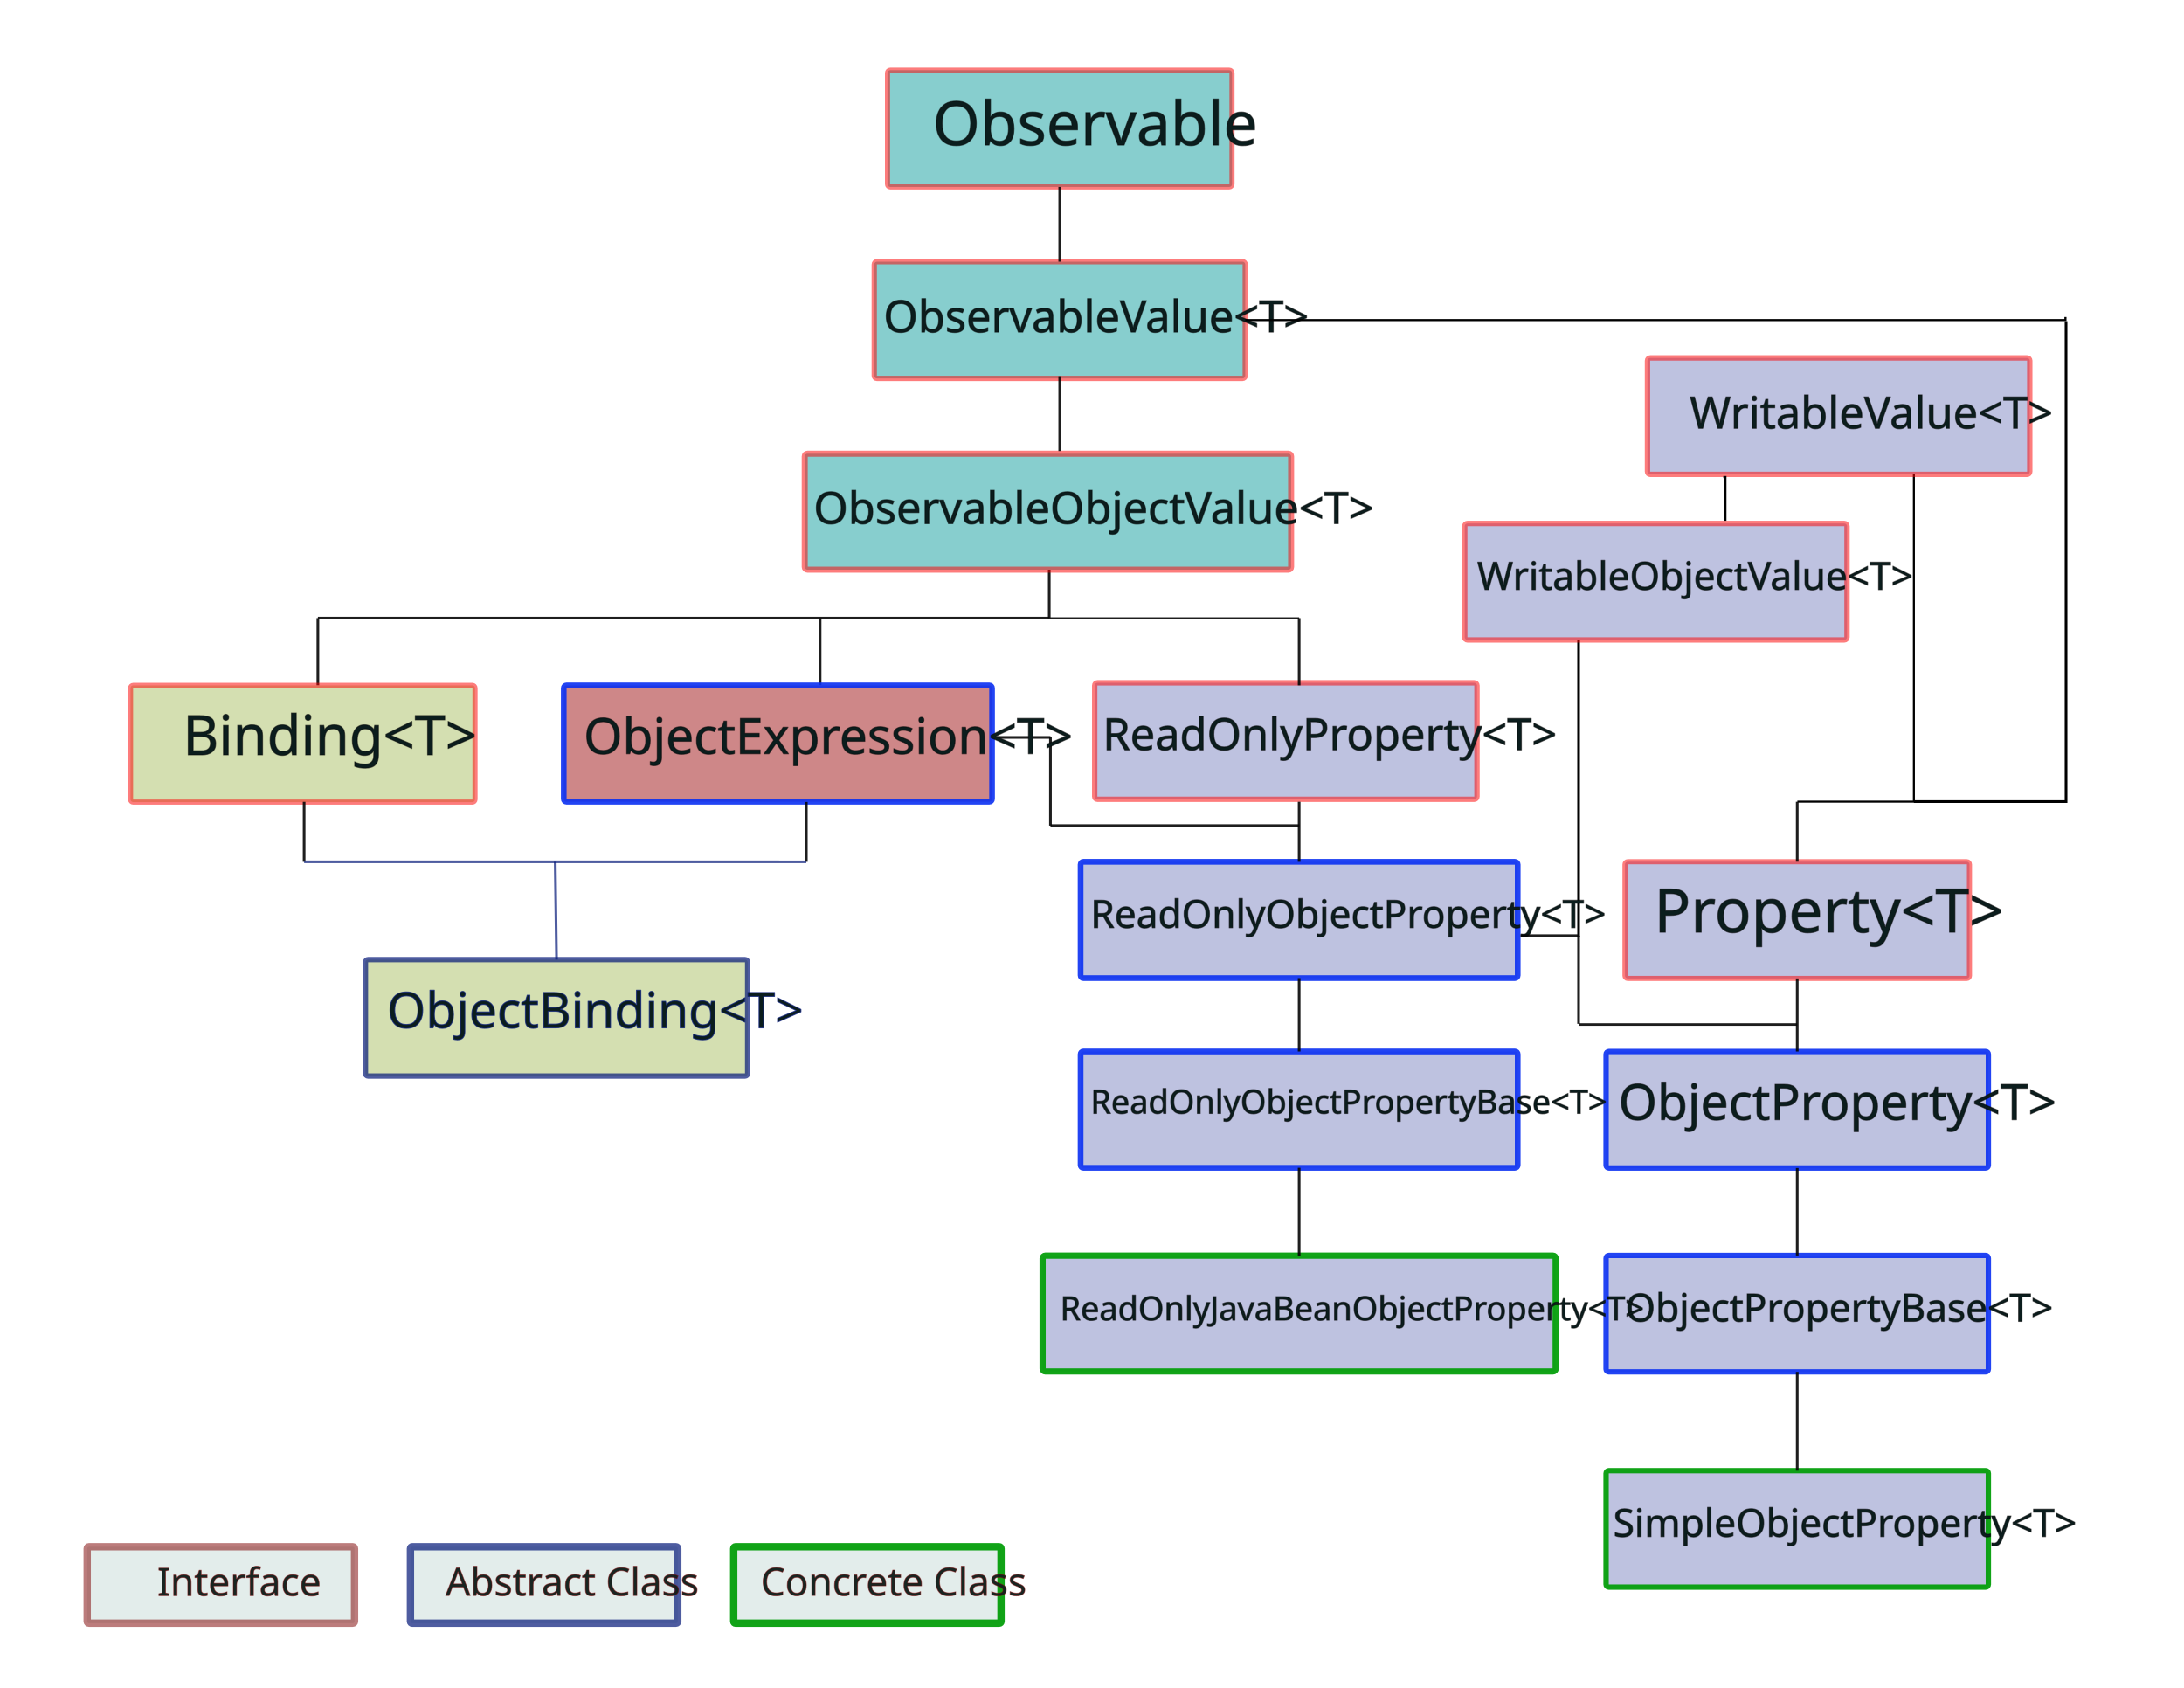
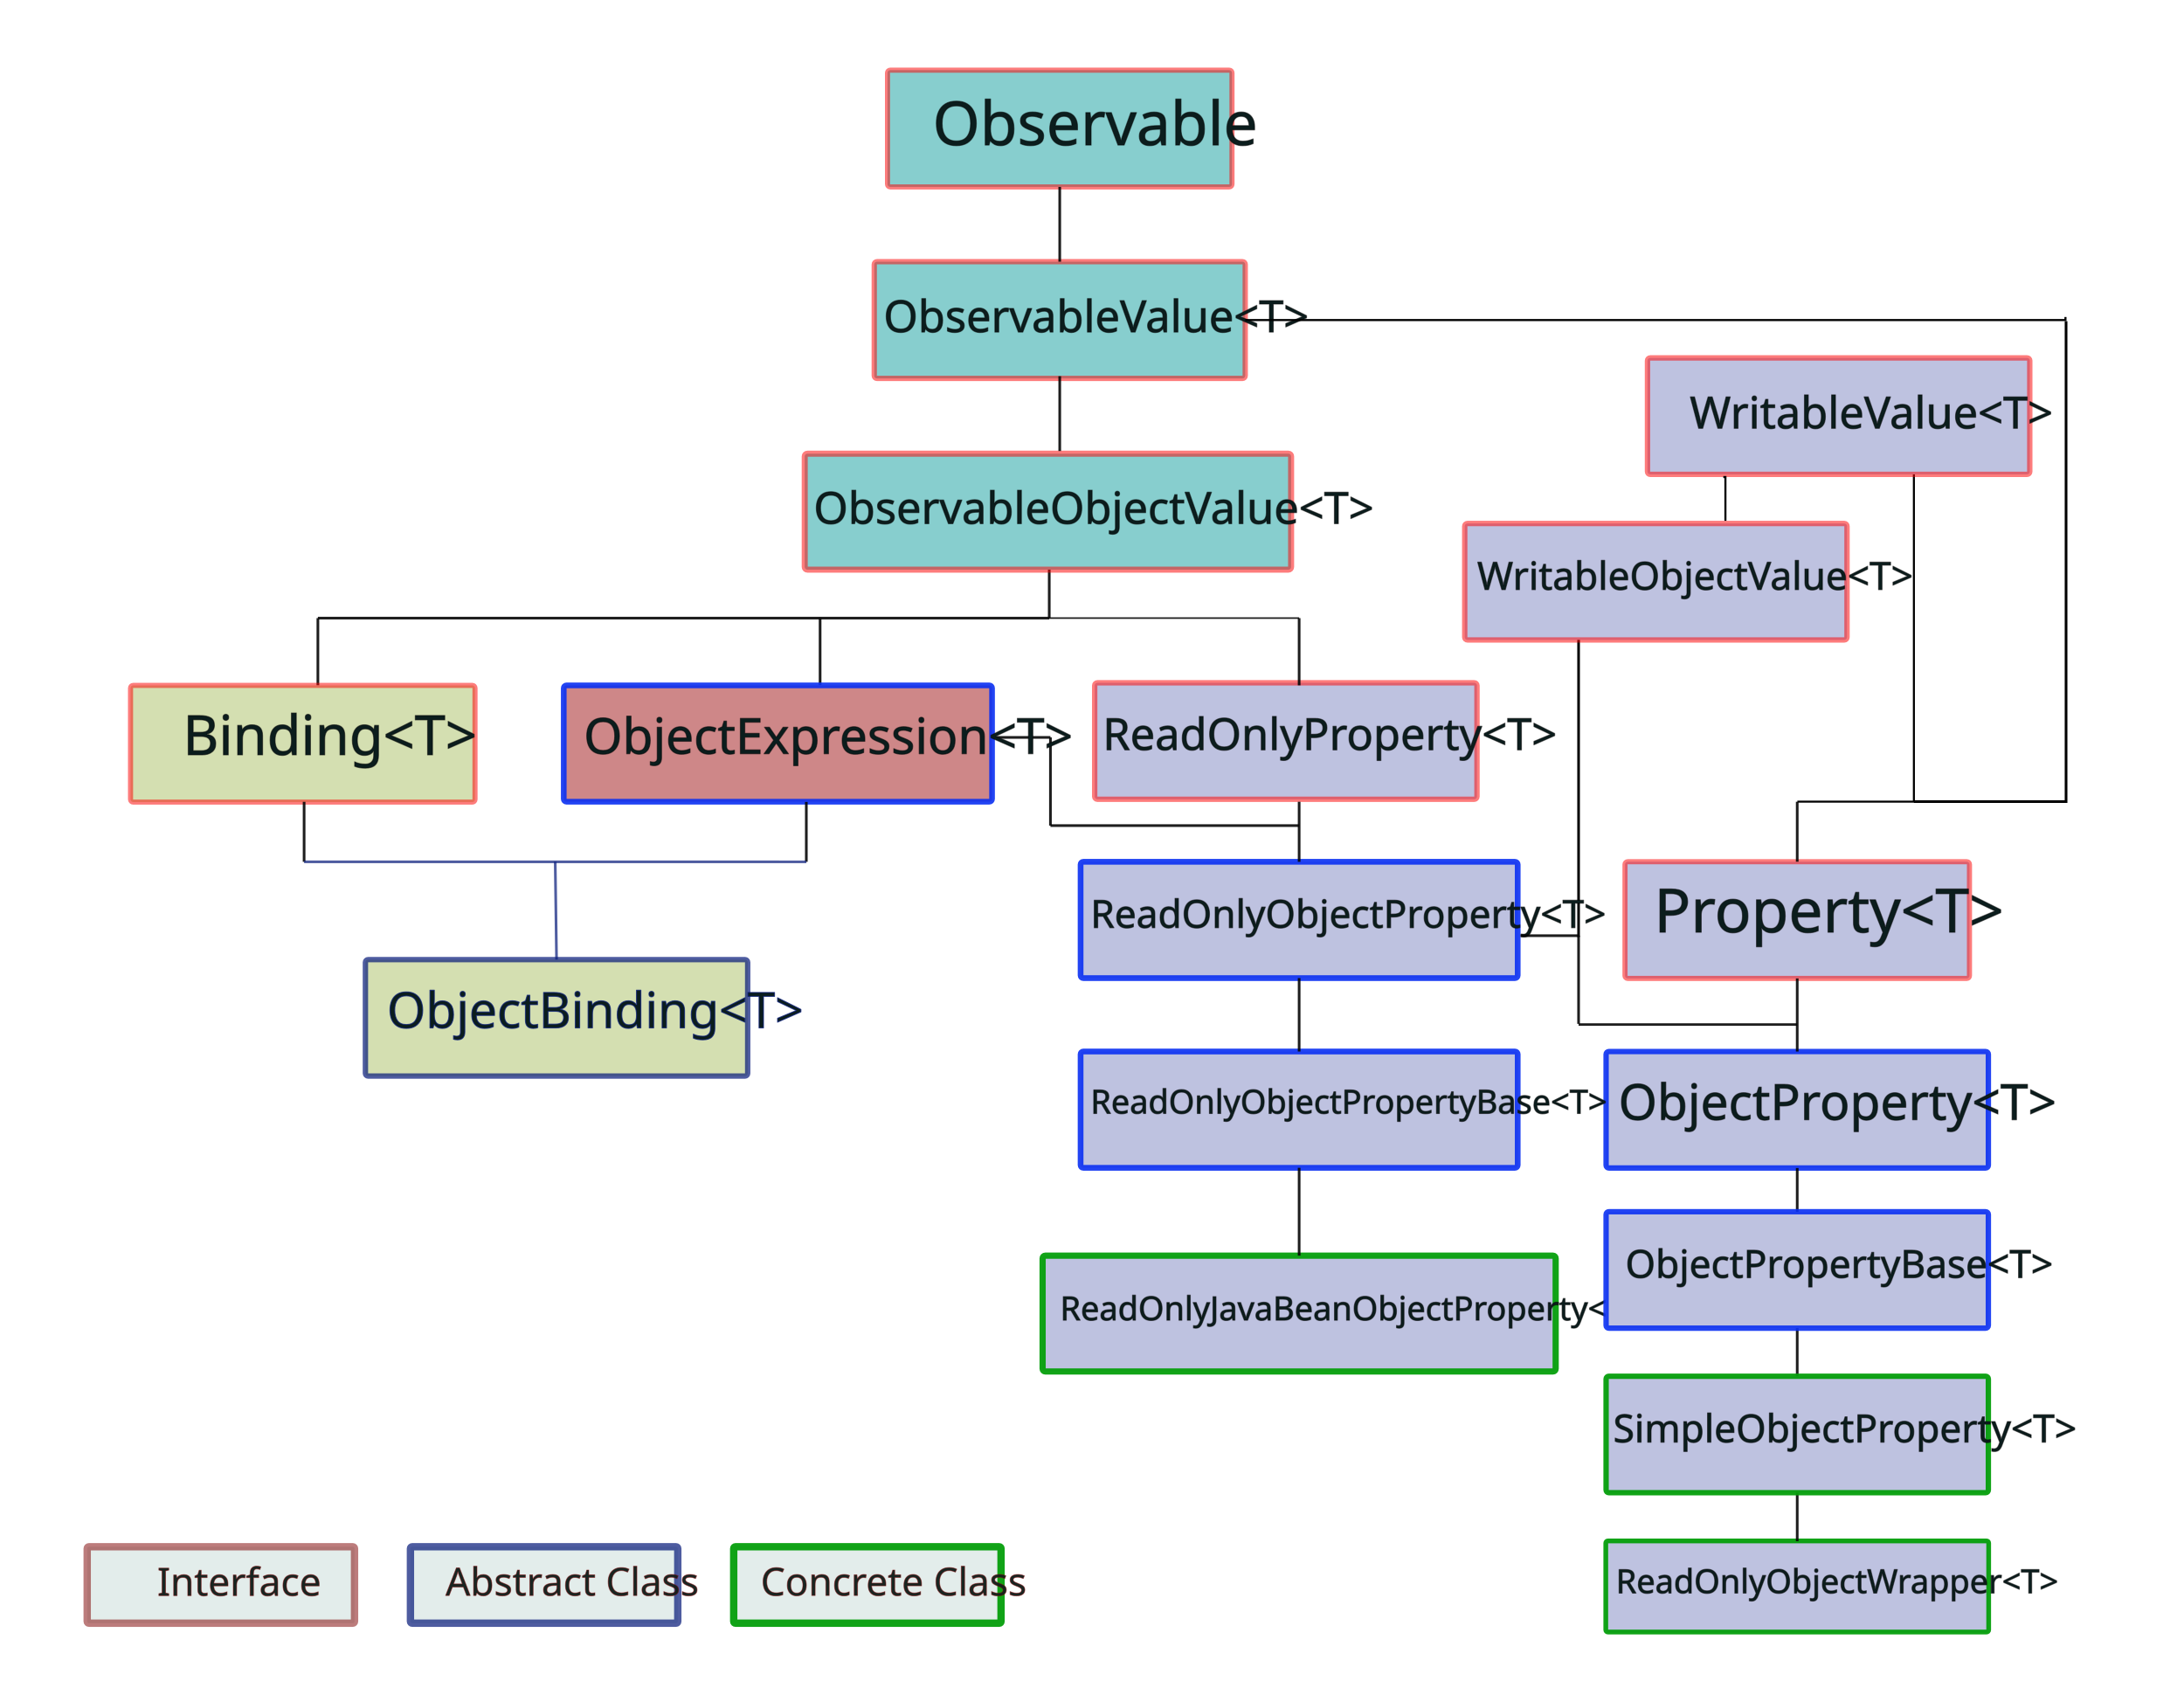
<svg xmlns="http://www.w3.org/2000/svg" width="1056" height="816" viewBox="0 0 279.4 215.9" version="1.1" id="svg1">
  <defs id="defs1">
    <rect x="38.3" y="750.117" width="129.265" height="36.96" id="rect19" />
    <rect x="357.3" y="186.599" width="179.068" height="35.144" id="rect2" />
    <rect x="357.3" y="186.599" width="179.068" height="35.144" id="rect4" />
    <rect x="357.3" y="186.599" width="179.068" height="35.144" id="rect6" />
    <rect x="357.3" y="186.599" width="179.068" height="35.144" id="rect8" />
    <rect x="357.3" y="186.599" width="179.068" height="35.144" id="rect12" />
    <rect x="357.3" y="186.599" width="179.068" height="35.144" id="rect14" />
    <rect x="357.3" y="186.599" width="179.068" height="35.144" id="rect16" />
    <rect x="357.3" y="186.599" width="179.068" height="35.144" id="rect18" />
    <rect x="357.3" y="186.599" width="202.687" height="37.367" id="rect20" />
    <rect x="357.3" y="186.599" width="179.068" height="35.144" id="rect31" />
    <rect x="357.3" y="186.599" width="179.068" height="35.144" id="rect42" />
    <rect x="357.3" y="186.599" width="179.068" height="35.144" id="rect44" />
    <rect x="357.3" y="186.599" width="202.498" height="38.869" id="rect46" />
    <rect x="357.3" y="186.599" width="179.068" height="35.144" id="rect48" />
    <rect x="357.3" y="186.599" width="198.237" height="37.382" id="rect52" />
    <rect x="357.3" y="186.599" width="202.498" height="38.869" id="rect54" />
    <rect x="357.3" y="186.599" width="202.498" height="38.869" id="rect56" />
    <rect x="357.3" y="186.599" width="244.011" height="30.704" id="rect58" />
    <rect x="357.3" y="186.599" width="250.113" height="28.04" id="rect89" />
    <rect x="357.3" y="186.599" width="179.068" height="35.144" id="rect4-7" />
    <rect x="357.3" y="186.599" width="179.068" height="35.144" id="rect31-5" />
    <rect x="357.3" y="186.599" width="223.855" height="50.317" id="rect12-9" />
    <rect x="38.3" y="750.117" width="131.401" height="55.429" id="rect21" />
    <rect x="38.3" y="750.117" width="131.401" height="55.429" id="rect22" />
    <rect x="357.3" y="186.599" width="179.068" height="35.144" id="rect33" />
+     <rect x="357.3" y="186.599" width="212.545" height="38.869" id="rect28" />
  </defs>
  <g id="layer1">
    <path style="fill:none;fill-rule:evenodd;stroke:#000000;stroke-width:0.258px;stroke-linecap:butt;stroke-linejoin:miter;stroke-opacity:1" d="m 229.939,102.543 h 14.906 V 57.472" id="path34" />
    <path style="fill:none;fill-rule:evenodd;stroke:#000000;stroke-width:0.336px;stroke-linecap:butt;stroke-linejoin:miter;stroke-opacity:1" d="m 201.779,119.683 h 0.17 V 80.084" id="path33" />
    <g id="g40" transform="translate(4.432504,-25.9544)">
      <rect style="fill:#87cece;fill-opacity:1;stroke:#fa0505;stroke-width:0.653;stroke-linejoin:round;stroke-miterlimit:4.9;stroke-dasharray:none;stroke-opacity:0.521" id="rect1" width="44.069" height="14.93" x="109.107" y="34.932" ry="0.346" />
      <text xml:space="preserve" transform="matrix(0.2645833,0,0,0.2645833,20.34743,-10.33779)" id="text1" style="font-style:normal;font-variant:normal;font-weight:normal;font-stretch:normal;font-size:29.333px;font-family:Mallanna;-inkscape-font-specification:'Mallanna, Normal';font-variant-ligatures:normal;font-variant-caps:normal;font-variant-numeric:normal;font-variant-east-asian:normal;white-space:pre;shape-inside:url(#rect2);display:inline;fill:#0b1d1d;fill-opacity:1;stroke:#030303;stroke-width:0.494;stroke-linejoin:round;stroke-miterlimit:4.9;stroke-dasharray:none;stroke-opacity:0.521">
-         <tspan x="357.299" y="207.321" id="tspan1">Observable</tspan>
+         <tspan x="357.299" y="207.321" id="tspan20">Observable</tspan>
      </text>
    </g>
    <g id="g21">
      <rect style="fill:#bec2e0;fill-opacity:1;stroke:#fa0505;stroke-width:0.687;stroke-linejoin:round;stroke-miterlimit:4.9;stroke-dasharray:none;stroke-opacity:0.522" id="rect5" width="48.905" height="14.896" x="140.044" y="87.34" ry="0.345" />
      <text xml:space="preserve" transform="matrix(0.2645833,0,0,0.2645833,46.53648,42.56823)" id="text5" style="font-style:normal;font-variant:normal;font-weight:normal;font-stretch:normal;font-size:21.333px;font-family:Mallanna;-inkscape-font-specification:'Mallanna, Normal';font-variant-ligatures:normal;font-variant-caps:normal;font-variant-numeric:normal;font-variant-east-asian:normal;white-space:pre;shape-inside:url(#rect6);display:inline;fill:#0b1d1d;fill-opacity:1;stroke:#030303;stroke-width:0.494;stroke-linejoin:round;stroke-miterlimit:4.9;stroke-dasharray:none;stroke-opacity:0.521">
-         <tspan x="357.299" y="201.669" id="tspan2">ReadOnlyProperty&lt;T&gt;</tspan>
+         <tspan x="357.299" y="201.669" id="tspan21">ReadOnlyProperty&lt;T&gt;</tspan>
      </text>
    </g>
    <g id="g41" transform="translate(4.432504,-29.57445)">
      <rect style="fill:#87cece;fill-opacity:1;stroke:#fa0505;stroke-width:0.678;stroke-linejoin:round;stroke-miterlimit:4.9;stroke-dasharray:none;stroke-opacity:0.522" id="rect7" width="47.46" height="14.93" x="107.411" y="63.049" ry="0.346" />
      <text xml:space="preserve" transform="matrix(0.2645833,0,0,0.2645833,14.06355,18.6967)" id="text7" style="font-style:normal;font-variant:normal;font-weight:normal;font-stretch:normal;font-size:21.333px;font-family:Mallanna;-inkscape-font-specification:'Mallanna, Normal';font-variant-ligatures:normal;font-variant-caps:normal;font-variant-numeric:normal;font-variant-east-asian:normal;white-space:pre;shape-inside:url(#rect8);display:inline;fill:#0b1d1d;fill-opacity:1;stroke:#030303;stroke-width:0.494;stroke-linejoin:round;stroke-miterlimit:4.9;stroke-dasharray:none;stroke-opacity:0.521">
-         <tspan x="357.299" y="201.669" id="tspan3">ObservableValue&lt;T&gt;</tspan>
+         <tspan x="357.299" y="201.669" id="tspan22">ObservableValue&lt;T&gt;</tspan>
      </text>
    </g>
    <g id="g34" transform="translate(-6.413737,-11.07268)">
      <rect style="fill:#bec2e0;fill-opacity:1;stroke:#fa0505;stroke-width:0.687;stroke-linejoin:round;stroke-miterlimit:4.9;stroke-dasharray:none;stroke-opacity:0.522" id="rect13" width="48.905" height="14.896" x="193.797" y="78.035" ry="0.345" />
      <text xml:space="preserve" transform="matrix(0.2645833,0,0,0.2645833,100.8619,33.64223)" id="text13" style="font-style:normal;font-variant:normal;font-weight:normal;font-stretch:normal;font-size:18.667px;font-family:Mallanna;-inkscape-font-specification:'Mallanna, Normal';font-variant-ligatures:normal;font-variant-caps:normal;font-variant-numeric:normal;font-variant-east-asian:normal;white-space:pre;shape-inside:url(#rect14);display:inline;fill:#0b1d1d;fill-opacity:1;stroke:#030303;stroke-width:0.494;stroke-linejoin:round;stroke-miterlimit:4.9;stroke-dasharray:none;stroke-opacity:0.521">
-         <tspan x="357.299" y="199.786" id="tspan4">WritableObjectValue&lt;T&gt;</tspan>
+         <tspan x="357.299" y="199.786" id="tspan23">WritableObjectValue&lt;T&gt;</tspan>
      </text>
    </g>
    <g id="g12">
      <rect style="fill:#bec2e0;fill-opacity:1;stroke:#fa0505;stroke-width:0.653;stroke-linejoin:round;stroke-miterlimit:4.9;stroke-dasharray:none;stroke-opacity:0.522" id="rect15" width="44.069" height="14.93" x="207.886" y="110.226" ry="0.346" />
      <text xml:space="preserve" transform="matrix(0.2645833,0,0,0.2645833,117.0658,64.39876)" id="text15" style="font-style:normal;font-variant:normal;font-weight:normal;font-stretch:normal;font-size:29.333px;font-family:Mallanna;-inkscape-font-specification:'Mallanna, Normal';font-variant-ligatures:normal;font-variant-caps:normal;font-variant-numeric:normal;font-variant-east-asian:normal;white-space:pre;shape-inside:url(#rect16);display:inline;fill:#0b1d1d;fill-opacity:1;stroke:#030303;stroke-width:0.494;stroke-linejoin:round;stroke-miterlimit:4.9;stroke-dasharray:none;stroke-opacity:0.521">
-         <tspan x="357.299" y="207.321" id="tspan5">Property&lt;T&gt;</tspan>
+         <tspan x="357.299" y="207.321" id="tspan24">Property&lt;T&gt;</tspan>
      </text>
    </g>
    <g id="g49" transform="translate(4.35473,-6.823177)">
      <rect style="fill:#bec2e0;fill-opacity:1;stroke:#0b30f1;stroke-width:0.687;stroke-linejoin:round;stroke-miterlimit:4.9;stroke-dasharray:none;stroke-opacity:0.902" id="rect17" width="48.905" height="14.896" x="201.113" y="141.332" ry="0.345" />
      <text xml:space="preserve" transform="matrix(0.2645833,0,0,0.2645833,108.1554,96.20451)" id="text17" style="font-style:normal;font-variant:normal;font-weight:normal;font-stretch:normal;font-size:24px;font-family:Mallanna;-inkscape-font-specification:'Mallanna, Normal';font-variant-ligatures:normal;font-variant-caps:normal;font-variant-numeric:normal;font-variant-east-asian:normal;white-space:pre;shape-inside:url(#rect18);display:inline;fill:#0b1d1d;fill-opacity:1;stroke:#030303;stroke-width:0.494;stroke-linejoin:round;stroke-miterlimit:4.9;stroke-dasharray:none;stroke-opacity:0.521">
-         <tspan x="357.299" y="203.553" id="tspan6">ObjectProperty&lt;T&gt;</tspan>
-       </text>
-     </g>
-     <g id="g11">
-       <rect style="fill:#bec2e0;fill-opacity:1;stroke:#0b30f1;stroke-width:0.687;stroke-linejoin:round;stroke-miterlimit:4.9;stroke-dasharray:none;stroke-opacity:0.902" id="rect43" width="48.905" height="14.896" x="205.467" y="160.592" ry="0.345" />
-       <text xml:space="preserve" transform="matrix(0.2645833,0,0,0.2645833,113.3981,116.1761)" id="text43" style="font-style:normal;font-variant:normal;font-weight:normal;font-stretch:normal;font-size:18.667px;font-family:Mallanna;-inkscape-font-specification:'Mallanna, Normal';font-variant-ligatures:normal;font-variant-caps:normal;font-variant-numeric:normal;font-variant-east-asian:normal;white-space:pre;shape-inside:url(#rect44);display:inline;fill:#0b1d1d;fill-opacity:1;stroke:#030303;stroke-width:0.494;stroke-linejoin:round;stroke-miterlimit:4.9;stroke-dasharray:none;stroke-opacity:0.521">
-         <tspan x="357.299" y="199.786" id="tspan7">ObjectPropertyBase&lt;T&gt;</tspan>
-       </text>
-     </g>
-     <g id="g26">
-       <rect style="fill:#bec2e0;fill-opacity:1;stroke:#069f0c;stroke-width:0.687;stroke-linejoin:round;stroke-miterlimit:4.9;stroke-dasharray:none;stroke-opacity:0.95" id="rect45" width="48.905" height="14.896" x="205.467" y="188.119" ry="0.345" />
-       <text xml:space="preserve" transform="matrix(0.2645833,0,0,0.2645833,111.8455,143.7029)" id="text45" style="font-style:normal;font-variant:normal;font-weight:normal;font-stretch:normal;font-size:18.667px;font-family:Mallanna;-inkscape-font-specification:'Mallanna, Normal';font-variant-ligatures:normal;font-variant-caps:normal;font-variant-numeric:normal;font-variant-east-asian:normal;white-space:pre;shape-inside:url(#rect46);display:inline;fill:#0b1d1d;fill-opacity:1;stroke:#030303;stroke-width:0.494;stroke-linejoin:round;stroke-miterlimit:4.9;stroke-dasharray:none;stroke-opacity:0.521">
-         <tspan x="357.299" y="199.786" id="tspan8">SimpleObjectProperty&lt;T&gt;</tspan>
+         <tspan x="357.299" y="203.553" id="tspan25">ObjectProperty&lt;T&gt;</tspan>
      </text>
    </g>
    <g id="g83" transform="translate(-6.7145,-1.745677)">
      <rect style="fill:#bec2e0;fill-opacity:1;stroke:#0b30f1;stroke-width:0.734;stroke-linejoin:round;stroke-miterlimit:4.9;stroke-dasharray:none;stroke-opacity:0.902" id="rect53" width="55.919" height="14.878" x="144.955" y="111.983" ry="0.344" />
      <text xml:space="preserve" transform="matrix(0.2645833,0,0,0.2645833,51.68908,67.5586)" id="text53" style="font-style:normal;font-variant:normal;font-weight:normal;font-stretch:normal;font-size:18.667px;font-family:Mallanna;-inkscape-font-specification:'Mallanna, Normal';font-variant-ligatures:normal;font-variant-caps:normal;font-variant-numeric:normal;font-variant-east-asian:normal;white-space:pre;shape-inside:url(#rect54);display:inline;fill:#0b1d1d;fill-opacity:1;stroke:#030303;stroke-width:0.494;stroke-linejoin:round;stroke-miterlimit:4.9;stroke-dasharray:none;stroke-opacity:0.521">
-         <tspan x="357.299" y="199.786" id="tspan9">ReadOnlyObjectProperty&lt;T&gt;</tspan>
+         <tspan x="357.299" y="199.786" id="tspan26">ReadOnlyObjectProperty&lt;T&gt;</tspan>
      </text>
    </g>
    <g id="g56" transform="translate(-6.7145,-6.837753)">
      <rect style="fill:#bec2e0;fill-opacity:1;stroke:#0b30f1;stroke-width:0.734;stroke-linejoin:round;stroke-miterlimit:4.9;stroke-dasharray:none;stroke-opacity:0.902" id="rect55" width="55.919" height="14.878" x="144.955" y="141.341" ry="0.344" />
      <text xml:space="preserve" transform="matrix(0.2645833,0,0,0.2645833,51.68907,96.91666)" id="text55" style="font-style:normal;font-variant:normal;font-weight:normal;font-stretch:normal;font-size:16px;font-family:Mallanna;-inkscape-font-specification:'Mallanna, Normal';font-variant-ligatures:normal;font-variant-caps:normal;font-variant-numeric:normal;font-variant-east-asian:normal;white-space:pre;shape-inside:url(#rect56);display:inline;fill:#0b1d1d;fill-opacity:1;stroke:#030303;stroke-width:0.494;stroke-linejoin:round;stroke-miterlimit:4.9;stroke-dasharray:none;stroke-opacity:0.521">
-         <tspan x="357.299" y="197.902" id="tspan10">ReadOnlyObjectPropertyBase&lt;T&gt;</tspan>
+         <tspan x="357.299" y="197.902" id="tspan27">ReadOnlyObjectPropertyBase&lt;T&gt;</tspan>
      </text>
    </g>
    <g id="g27">
      <rect style="fill:#bec2e0;fill-opacity:1;stroke:#069f0c;stroke-width:0.794;stroke-linejoin:round;stroke-miterlimit:4.9;stroke-dasharray:none;stroke-opacity:0.949" id="rect57" width="65.635" height="14.818" x="133.382" y="160.616" ry="0.343" />
      <text xml:space="preserve" transform="matrix(0.2645833,0,0,0.2645833,41.0823,116.5176)" id="text57" style="font-style:normal;font-variant:normal;font-weight:normal;font-stretch:normal;font-size:16px;font-family:Mallanna;-inkscape-font-specification:'Mallanna, Normal';font-variant-ligatures:normal;font-variant-caps:normal;font-variant-numeric:normal;font-variant-east-asian:normal;white-space:pre;shape-inside:url(#rect58);display:inline;fill:#0b1d1d;fill-opacity:1;stroke:#030303;stroke-width:0.494;stroke-linejoin:round;stroke-miterlimit:4.9;stroke-dasharray:none;stroke-opacity:0.521">
-         <tspan x="357.299" y="197.902" id="tspan11">ReadOnlyJavaBeanObjectProperty&lt;T&gt;</tspan>
+         <tspan x="357.299" y="197.902" id="tspan28">ReadOnlyJavaBeanObjectProperty&lt;T&gt;</tspan>
      </text>
    </g>
    <path style="fill:#000000;fill-opacity:1;stroke:#060606;stroke-width:0.342;stroke-linejoin:round;stroke-miterlimit:4.9;stroke-dasharray:none;stroke-opacity:0.902" d="m 166.2,102.562 v 7.675" id="path62" />
    <path style="fill:#000000;fill-opacity:1;stroke:#060606;stroke-width:0.342;stroke-linejoin:round;stroke-miterlimit:4.9;stroke-dasharray:none;stroke-opacity:0.902" d="m 166.2,125.115 v 9.388" id="path63" />
    <path style="fill:#000000;fill-opacity:1;stroke:#060606;stroke-width:0.342;stroke-linejoin:round;stroke-miterlimit:4.9;stroke-dasharray:none;stroke-opacity:0.902" d="m 166.2,149.381 v 11.235" id="path64" />
    <path style="fill:#000000;fill-opacity:1;stroke:#060606;stroke-width:0.342;stroke-linejoin:round;stroke-miterlimit:4.9;stroke-dasharray:none;stroke-opacity:0.902" d="m 229.92,102.562 1e-5,7.664" id="path65" />
    <path style="fill:#000000;fill-opacity:1;stroke:#060606;stroke-width:0.342;stroke-linejoin:round;stroke-miterlimit:4.9;stroke-dasharray:none;stroke-opacity:0.902" d="m 229.92,125.156 -1e-5,9.353" id="path66" />
    <path style="fill:#000000;fill-opacity:1;stroke:#060606;stroke-width:0.342;stroke-linejoin:round;stroke-miterlimit:4.9;stroke-dasharray:none;stroke-opacity:0.902" d="m 229.92,149.405 v 11.187" id="path67" />
-     <path style="fill:#000000;fill-opacity:1;stroke:#060606;stroke-width:0.342;stroke-linejoin:round;stroke-miterlimit:4.9;stroke-dasharray:none;stroke-opacity:0.902" d="m 229.92,175.488 v 12.631" id="path68" />
+     <path style="fill:#000000;fill-opacity:1;stroke:#060606;stroke-width:0.342;stroke-linejoin:round;stroke-miterlimit:4.9;stroke-dasharray:none;stroke-opacity:0.902" d="m 229.92,163.41 v 12.631" id="path68" />
    <path style="fill:#000000;fill-opacity:1;stroke:#060606;stroke-width:0.342;stroke-linejoin:round;stroke-miterlimit:4.9;stroke-dasharray:none;stroke-opacity:0.902" d="M 135.573,23.908 V 33.475" id="path69" />
    <path style="fill:#000000;fill-opacity:1;stroke:#060606;stroke-width:0.342;stroke-linejoin:round;stroke-miterlimit:4.9;stroke-dasharray:none;stroke-opacity:0.902" d="m 134.231,72.613 v 6.45" id="path70" />
    <path style="fill:#000000;fill-opacity:1;stroke:#060606;stroke-width:0.342;stroke-linejoin:round;stroke-miterlimit:4.9;stroke-dasharray:none;stroke-opacity:0.902" d="M 134.231,79.063 H 40.667" id="path71" />
    <path style="fill:#000000;fill-opacity:1;stroke:#060606;stroke-width:0.342;stroke-linejoin:round;stroke-miterlimit:4.9;stroke-dasharray:none;stroke-opacity:0.902" d="M 40.667,87.687 V 79.063" id="path72" />
    <path style="fill:#000000;fill-opacity:1;stroke:#060606;stroke-width:0.342;stroke-linejoin:round;stroke-miterlimit:4.9;stroke-dasharray:none;stroke-opacity:0.902" d="M 104.915,87.65 V 79.063" id="path73" />
    <path style="fill:#000000;fill-opacity:1;stroke:#060606;stroke-width:0.198;stroke-linejoin:round;stroke-miterlimit:4.9;stroke-dasharray:none;stroke-opacity:0.902" d="m 134.231,79.063 h 31.969" id="path74" />
    <path style="fill:#000000;fill-opacity:1;stroke:#060606;stroke-width:0.342;stroke-linejoin:round;stroke-miterlimit:4.9;stroke-dasharray:none;stroke-opacity:0.902" d="M 166.2,87.667 V 79.063" id="path76" />
    <g id="g86" transform="translate(-71.74938,13.58025)">
      <path style="fill:#000000;fill-opacity:1;stroke:#060606;stroke-width:0.342;stroke-linejoin:round;stroke-miterlimit:4.9;stroke-dasharray:none;stroke-opacity:0.902" d="m 198.71,80.748 7.423,2e-6 v 0" id="path77" />
      <path style="fill:#000000;fill-opacity:1;stroke:#060606;stroke-width:0.342;stroke-linejoin:round;stroke-miterlimit:4.9;stroke-dasharray:none;stroke-opacity:0.902" d="M 237.977,92.028 H 206.133" id="path78" />
      <path style="fill:#000000;fill-opacity:1;stroke:#060606;stroke-width:0.342;stroke-linejoin:round;stroke-miterlimit:4.9;stroke-dasharray:none;stroke-opacity:0.902" d="M 206.133,80.748 V 92.028" id="path79" />
    </g>
    <path style="fill:#000000;fill-opacity:1;stroke:#060606;stroke-width:0.342;stroke-linejoin:round;stroke-miterlimit:4.9;stroke-dasharray:none;stroke-opacity:0.902" d="m 194.526,119.685 h 7.423 v 0" id="path86" />
    <path style="fill:#000000;fill-opacity:1;stroke:#060606;stroke-width:0.321;stroke-linejoin:round;stroke-miterlimit:4.9;stroke-dasharray:none;stroke-opacity:0.902" d="M 229.92,131.051 H 201.949" id="path87" />
    <path style="fill:#000000;fill-opacity:1;stroke:#060606;stroke-width:0.342;stroke-linejoin:round;stroke-miterlimit:4.9;stroke-dasharray:none;stroke-opacity:0.902" d="m 201.949,119.685 v 11.28" id="path88" />
    <g id="g89" transform="translate(-15.65692,-5.0735)">
      <rect style="fill:#87cece;fill-opacity:1;stroke:#fa0505;stroke-width:0.773;stroke-linejoin:round;stroke-miterlimit:4.9;stroke-dasharray:none;stroke-opacity:0.522" id="rect88" width="62.222" height="14.834" x="118.606" y="63.106" ry="0.343" />
      <text xml:space="preserve" transform="matrix(0.2645833,0,0,0.2645833,25.21056,18.70516)" id="text88" style="font-style:normal;font-variant:normal;font-weight:normal;font-stretch:normal;font-size:21.333px;font-family:Mallanna;-inkscape-font-specification:'Mallanna, Normal';font-variant-ligatures:normal;font-variant-caps:normal;font-variant-numeric:normal;font-variant-east-asian:normal;white-space:pre;shape-inside:url(#rect89);display:inline;fill:#0b1d1d;fill-opacity:1;stroke:#030303;stroke-width:0.494;stroke-linejoin:round;stroke-miterlimit:4.9;stroke-dasharray:none;stroke-opacity:0.521">
-         <tspan x="357.299" y="201.669" id="tspan12">ObservableObjectValue&lt;T&gt;</tspan>
+         <tspan x="357.299" y="201.669" id="tspan29">ObservableObjectValue&lt;T&gt;</tspan>
      </text>
    </g>
    <path style="fill:#000000;fill-opacity:1;stroke:#060606;stroke-width:0.342;stroke-linejoin:round;stroke-miterlimit:4.9;stroke-dasharray:none;stroke-opacity:0.902" d="m 135.573,48.123 v 9.567" id="path89" />
    <g id="g2" transform="translate(-6.7145,-5.370647)">
      <rect style="fill:#d4dfb1;fill-opacity:1;stroke:#fa0505;stroke-width:0.653;stroke-linejoin:round;stroke-miterlimit:4.9;stroke-dasharray:none;stroke-opacity:0.522" id="rect3" width="44.069" height="14.93" x="23.414" y="93.041" ry="0.346" />
      <text xml:space="preserve" transform="matrix(0.2645833,0,0,0.2645833,-64.42633,47.57839)" id="text3" style="font-style:normal;font-variant:normal;font-weight:normal;font-stretch:normal;font-size:26.667px;font-family:Mallanna;-inkscape-font-specification:'Mallanna, Normal';font-variant-ligatures:normal;font-variant-caps:normal;font-variant-numeric:normal;font-variant-east-asian:normal;white-space:pre;shape-inside:url(#rect4-7);display:inline;fill:#0b1d1d;fill-opacity:1;stroke:#030303;stroke-width:0.494;stroke-linejoin:round;stroke-miterlimit:4.9;stroke-dasharray:none;stroke-opacity:0.521">
-         <tspan x="357.299" y="205.437" id="tspan13">Binding&lt;T&gt;</tspan>
+         <tspan x="357.299" y="205.437" id="tspan30">Binding&lt;T&gt;</tspan>
      </text>
    </g>
    <g id="g3" transform="translate(-6.7145,-5.370647)">
      <rect style="fill:#d4dfb1;fill-opacity:1;stroke:#071a7a;stroke-width:0.687;stroke-linejoin:round;stroke-miterlimit:4.9;stroke-dasharray:none;stroke-opacity:0.71" id="rect30" width="48.905" height="14.896" x="53.461" y="128.12" ry="0.345" />
      <text xml:space="preserve" transform="matrix(0.2645833,0,0,0.2645833,-38.3179,82.99925)" id="text30" style="font-style:normal;font-variant:normal;font-weight:normal;font-stretch:normal;font-size:24px;font-family:Mallanna;-inkscape-font-specification:'Mallanna, Normal';font-variant-ligatures:normal;font-variant-caps:normal;font-variant-numeric:normal;font-variant-east-asian:normal;white-space:pre;shape-inside:url(#rect31-5);display:inline;fill:#0b1d1d;fill-opacity:1;stroke:#071a7a;stroke-width:0.494;stroke-linejoin:round;stroke-miterlimit:4.9;stroke-dasharray:none;stroke-opacity:0.71">
-         <tspan x="357.299" y="203.553" id="tspan14">ObjectBinding&lt;T&gt;</tspan>
+         <tspan x="357.299" y="203.553" id="tspan31">ObjectBinding&lt;T&gt;</tspan>
      </text>
    </g>
    <g id="g1" transform="translate(-6.7145,-5.370647)">
      <rect style="fill:#ce8788;fill-opacity:1;stroke:#0b30f1;stroke-width:0.727;stroke-linejoin:round;stroke-miterlimit:4.9;stroke-dasharray:none;stroke-opacity:0.902" id="rect32" width="54.791" height="14.881" x="78.836" y="93.041" ry="0.345" />
      <text xml:space="preserve" transform="matrix(0.2645833,0,0,0.2645833,-13.14939,47.93498)" id="text11" style="font-style:normal;font-variant:normal;font-weight:normal;font-stretch:normal;font-size:24px;font-family:Mallanna;-inkscape-font-specification:'Mallanna, Normal';font-variant-ligatures:normal;font-variant-caps:normal;font-variant-numeric:normal;font-variant-east-asian:normal;white-space:pre;shape-inside:url(#rect12-9);display:inline;fill:#0b1d1d;fill-opacity:1;stroke:#030303;stroke-width:0.494;stroke-linejoin:round;stroke-miterlimit:4.9;stroke-dasharray:none;stroke-opacity:0.521">
-         <tspan x="357.299" y="203.553" id="tspan15">ObjectExpression&lt;T&gt;</tspan>
+         <tspan x="357.299" y="203.553" id="tspan32">ObjectExpression&lt;T&gt;</tspan>
      </text>
    </g>
    <path style="fill:#000000;fill-opacity:1;stroke:#060606;stroke-width:0.342;stroke-linejoin:round;stroke-miterlimit:4.9;stroke-dasharray:none;stroke-opacity:0.902" d="m 38.905,102.567 -3e-6,7.672" id="path58" />
    <path style="fill:#000000;fill-opacity:1;stroke:#060606;stroke-width:0.342;stroke-linejoin:round;stroke-miterlimit:4.9;stroke-dasharray:none;stroke-opacity:0.902" d="m 103.153,102.579 v 7.664 0" id="path61" />
    <path style="fill:#000000;fill-opacity:1;stroke:#071a7a;stroke-width:0.342;stroke-linejoin:round;stroke-miterlimit:4.9;stroke-dasharray:none;stroke-opacity:0.71" d="m 38.905,110.239 64.248,0.005" id="path106" />
    <path style="fill:#000000;fill-opacity:1;stroke:#071a7a;stroke-width:0.342;stroke-linejoin:round;stroke-miterlimit:4.9;stroke-dasharray:none;stroke-opacity:0.71" d="M 71.199,122.749 71.029,110.241" id="path107" />
    <g id="g25">
      <g id="g22" transform="translate(1.020462,-0.6142627)">
        <rect style="fill:#d8e7e4;fill-opacity:0.72;stroke:#7f0404;stroke-width:0.942;stroke-linejoin:round;stroke-miterlimit:4.9;stroke-dasharray:none;stroke-opacity:0.522" id="rect11" width="34.201" height="9.779" x="10.134" y="198.468" ry="0.226" />
        <text xml:space="preserve" transform="matrix(0.2645833,0,0,0.2645833,8.96843,2.765966)" id="text12" style="font-style:normal;font-variant:normal;font-weight:normal;font-stretch:normal;font-size:18.667px;font-family:Mallanna;-inkscape-font-specification:'Mallanna, Normal';font-variant-ligatures:normal;font-variant-caps:normal;font-variant-numeric:normal;font-variant-east-asian:normal;white-space:pre;shape-inside:url(#rect19);display:inline;fill:#131f1c;fill-opacity:0.972;stroke:#7f0404;stroke-width:0.394;stroke-linejoin:round;stroke-miterlimit:4.9;stroke-dasharray:none;stroke-opacity:0.522">
-           <tspan x="38.301" y="763.303" id="tspan16">Interface</tspan>
+           <tspan x="38.301" y="763.303" id="tspan33">Interface</tspan>
        </text>
      </g>
      <g id="g23" transform="translate(0.7519309,-0.6142627)">
        <rect style="fill:#d8e7e4;fill-opacity:0.72;stroke:#071a7a;stroke-width:0.942;stroke-linejoin:round;stroke-miterlimit:4.9;stroke-dasharray:none;stroke-opacity:0.71" id="rect10" width="34.201" height="9.779" x="51.756" y="198.468" ry="0.226" />
        <text xml:space="preserve" transform="matrix(0.2645833,0,0,0.2645833,46.12323,2.748935)" id="text19" style="font-style:normal;font-variant:normal;font-weight:normal;font-stretch:normal;font-size:18.667px;font-family:Mallanna;-inkscape-font-specification:'Mallanna, Normal';font-variant-ligatures:normal;font-variant-caps:normal;font-variant-numeric:normal;font-variant-east-asian:normal;white-space:pre;shape-inside:url(#rect21);display:inline;fill:#131f1c;fill-opacity:0.972;stroke:#7f0404;stroke-width:0.394;stroke-linejoin:round;stroke-miterlimit:4.9;stroke-dasharray:none;stroke-opacity:0.522">
-           <tspan x="38.301" y="763.303" id="tspan17">Abstract Class</tspan>
+           <tspan x="38.301" y="763.303" id="tspan34">Abstract Class</tspan>
        </text>
      </g>
      <g id="g24" transform="translate(1.020462,-0.6142627)">
        <rect style="fill:#d8e7e4;fill-opacity:0.72;stroke:#069f0c;stroke-width:0.942;stroke-linejoin:round;stroke-miterlimit:4.9;stroke-dasharray:none;stroke-opacity:0.95" id="rect9" width="34.201" height="9.779" x="92.842" y="198.468" ry="0.226" />
        <text xml:space="preserve" transform="matrix(0.2645833,0,0,0.2645833,86.16413,2.746097)" id="text21" style="font-style:normal;font-variant:normal;font-weight:normal;font-stretch:normal;font-size:18.667px;font-family:Mallanna;-inkscape-font-specification:'Mallanna, Normal';font-variant-ligatures:normal;font-variant-caps:normal;font-variant-numeric:normal;font-variant-east-asian:normal;white-space:pre;shape-inside:url(#rect22);display:inline;fill:#131f1c;fill-opacity:0.972;stroke:#7f0404;stroke-width:0.394;stroke-linejoin:round;stroke-miterlimit:4.9;stroke-dasharray:none;stroke-opacity:0.522">
-           <tspan x="38.301" y="763.303" id="tspan18">Concrete Class</tspan>
+           <tspan x="38.301" y="763.303" id="tspan35">Concrete Class</tspan>
        </text>
      </g>
    </g>
    <g id="g31" transform="translate(-0.3593344,-53.143)">
      <rect style="fill:#bec2e0;fill-opacity:1;stroke:#fa0505;stroke-width:0.687;stroke-linejoin:round;stroke-miterlimit:4.9;stroke-dasharray:none;stroke-opacity:0.522" id="rect23" width="48.905" height="14.896" x="211.124" y="98.924" ry="0.345" />
      <text xml:space="preserve" transform="matrix(0.2645833,0,0,0.2645833,122.0023,54.58078)" id="text31" style="font-style:normal;font-variant:normal;font-weight:normal;font-stretch:normal;font-size:21.333px;font-family:Mallanna;-inkscape-font-specification:'Mallanna, Normal';font-variant-ligatures:normal;font-variant-caps:normal;font-variant-numeric:normal;font-variant-east-asian:normal;white-space:pre;shape-inside:url(#rect33);display:inline;fill:#0b1d1d;fill-opacity:1;stroke:#030303;stroke-width:0.494;stroke-linejoin:round;stroke-miterlimit:4.9;stroke-dasharray:none;stroke-opacity:0.521">
-         <tspan x="357.299" y="201.669" id="tspan19">WritableValue&lt;T&gt;</tspan>
+         <tspan x="357.299" y="201.669" id="tspan36">WritableValue&lt;T&gt;</tspan>
      </text>
    </g>
    <path style="fill:none;fill-rule:evenodd;stroke:#000000;stroke-width:0.265px;stroke-linecap:butt;stroke-linejoin:miter;stroke-opacity:1" d="M 159.304,40.94 H 264.236 V 40.548" id="path35" />
    <path style="fill:none;fill-rule:evenodd;stroke:#000000;stroke-width:0.344px;stroke-linecap:butt;stroke-linejoin:miter;stroke-opacity:1" d="M 264.312,41.084 V 102.534 H 244.844" id="path36" />
    <path style="fill:none;fill-rule:evenodd;stroke:#000000;stroke-width:0.265px;stroke-linecap:butt;stroke-linejoin:miter;stroke-opacity:1" d="m 220.465,61.021 h 0.269 v 5.598" id="path37" />
+     <g id="g11" transform="translate(-1.1574707e-5,-5.59351)">
+       <rect style="fill:#bec2e0;fill-opacity:1;stroke:#0b30f1;stroke-width:0.687;stroke-linejoin:round;stroke-miterlimit:4.9;stroke-dasharray:none;stroke-opacity:0.902" id="rect43" width="48.905" height="14.896" x="205.467" y="160.592" ry="0.345" />
+       <text xml:space="preserve" transform="matrix(0.2645833,0,0,0.2645833,113.3981,116.1761)" id="text43" style="font-style:normal;font-variant:normal;font-weight:normal;font-stretch:normal;font-size:18.667px;font-family:Mallanna;-inkscape-font-specification:'Mallanna, Normal';font-variant-ligatures:normal;font-variant-caps:normal;font-variant-numeric:normal;font-variant-east-asian:normal;white-space:pre;shape-inside:url(#rect44);display:inline;fill:#0b1d1d;fill-opacity:1;stroke:#030303;stroke-width:0.494;stroke-linejoin:round;stroke-miterlimit:4.9;stroke-dasharray:none;stroke-opacity:0.521">
+         <tspan x="357.299" y="199.786" id="tspan37">ObjectPropertyBase&lt;T&gt;</tspan>
+       </text>
+     </g>
+     <g id="g28">
+       <rect style="fill:#bec2e0;fill-opacity:1;stroke:#069f0c;stroke-width:0.608;stroke-linejoin:round;stroke-miterlimit:4.9;stroke-dasharray:none;stroke-opacity:0.95" id="rect24" width="48.984" height="11.656" x="205.428" y="197.106" ry="0.27" />
+       <text xml:space="preserve" transform="matrix(0.2645833,0,0,0.2645833,112.1914,151.4263)" id="text24" style="font-style:normal;font-variant:normal;font-weight:normal;font-stretch:normal;font-size:16px;font-family:Mallanna;-inkscape-font-specification:'Mallanna, Normal';font-variant-ligatures:normal;font-variant-caps:normal;font-variant-numeric:normal;font-variant-east-asian:normal;white-space:pre;shape-inside:url(#rect28);display:inline;fill:#0b1d1d;fill-opacity:1;stroke:#030303;stroke-width:0.494;stroke-linejoin:round;stroke-miterlimit:4.9;stroke-dasharray:none;stroke-opacity:0.521">
+         <tspan x="357.299" y="197.902" id="tspan38">ReadOnlyObjectWrapper&lt;T&gt;</tspan>
+       </text>
+     </g>
+     <path style="fill:#000000;fill-opacity:1;stroke:#060606;stroke-width:0.342;stroke-linejoin:round;stroke-miterlimit:4.9;stroke-dasharray:none;stroke-opacity:0.902" d="M 229.92,184.514 V 197.145" id="path28" />
+     <g id="g26" transform="translate(-1.1574707e-5,-12.07748)">
+       <rect style="fill:#bec2e0;fill-opacity:1;stroke:#069f0c;stroke-width:0.687;stroke-linejoin:round;stroke-miterlimit:4.9;stroke-dasharray:none;stroke-opacity:0.95" id="rect45" width="48.905" height="14.896" x="205.467" y="188.119" ry="0.345" />
+       <text xml:space="preserve" transform="matrix(0.2645833,0,0,0.2645833,111.8455,143.7029)" id="text45" style="font-style:normal;font-variant:normal;font-weight:normal;font-stretch:normal;font-size:18.667px;font-family:Mallanna;-inkscape-font-specification:'Mallanna, Normal';font-variant-ligatures:normal;font-variant-caps:normal;font-variant-numeric:normal;font-variant-east-asian:normal;white-space:pre;shape-inside:url(#rect46);display:inline;fill:#0b1d1d;fill-opacity:1;stroke:#030303;stroke-width:0.494;stroke-linejoin:round;stroke-miterlimit:4.9;stroke-dasharray:none;stroke-opacity:0.521">
+         <tspan x="357.299" y="199.786" id="tspan39">SimpleObjectProperty&lt;T&gt;</tspan>
+       </text>
+     </g>
  </g>
</svg>
